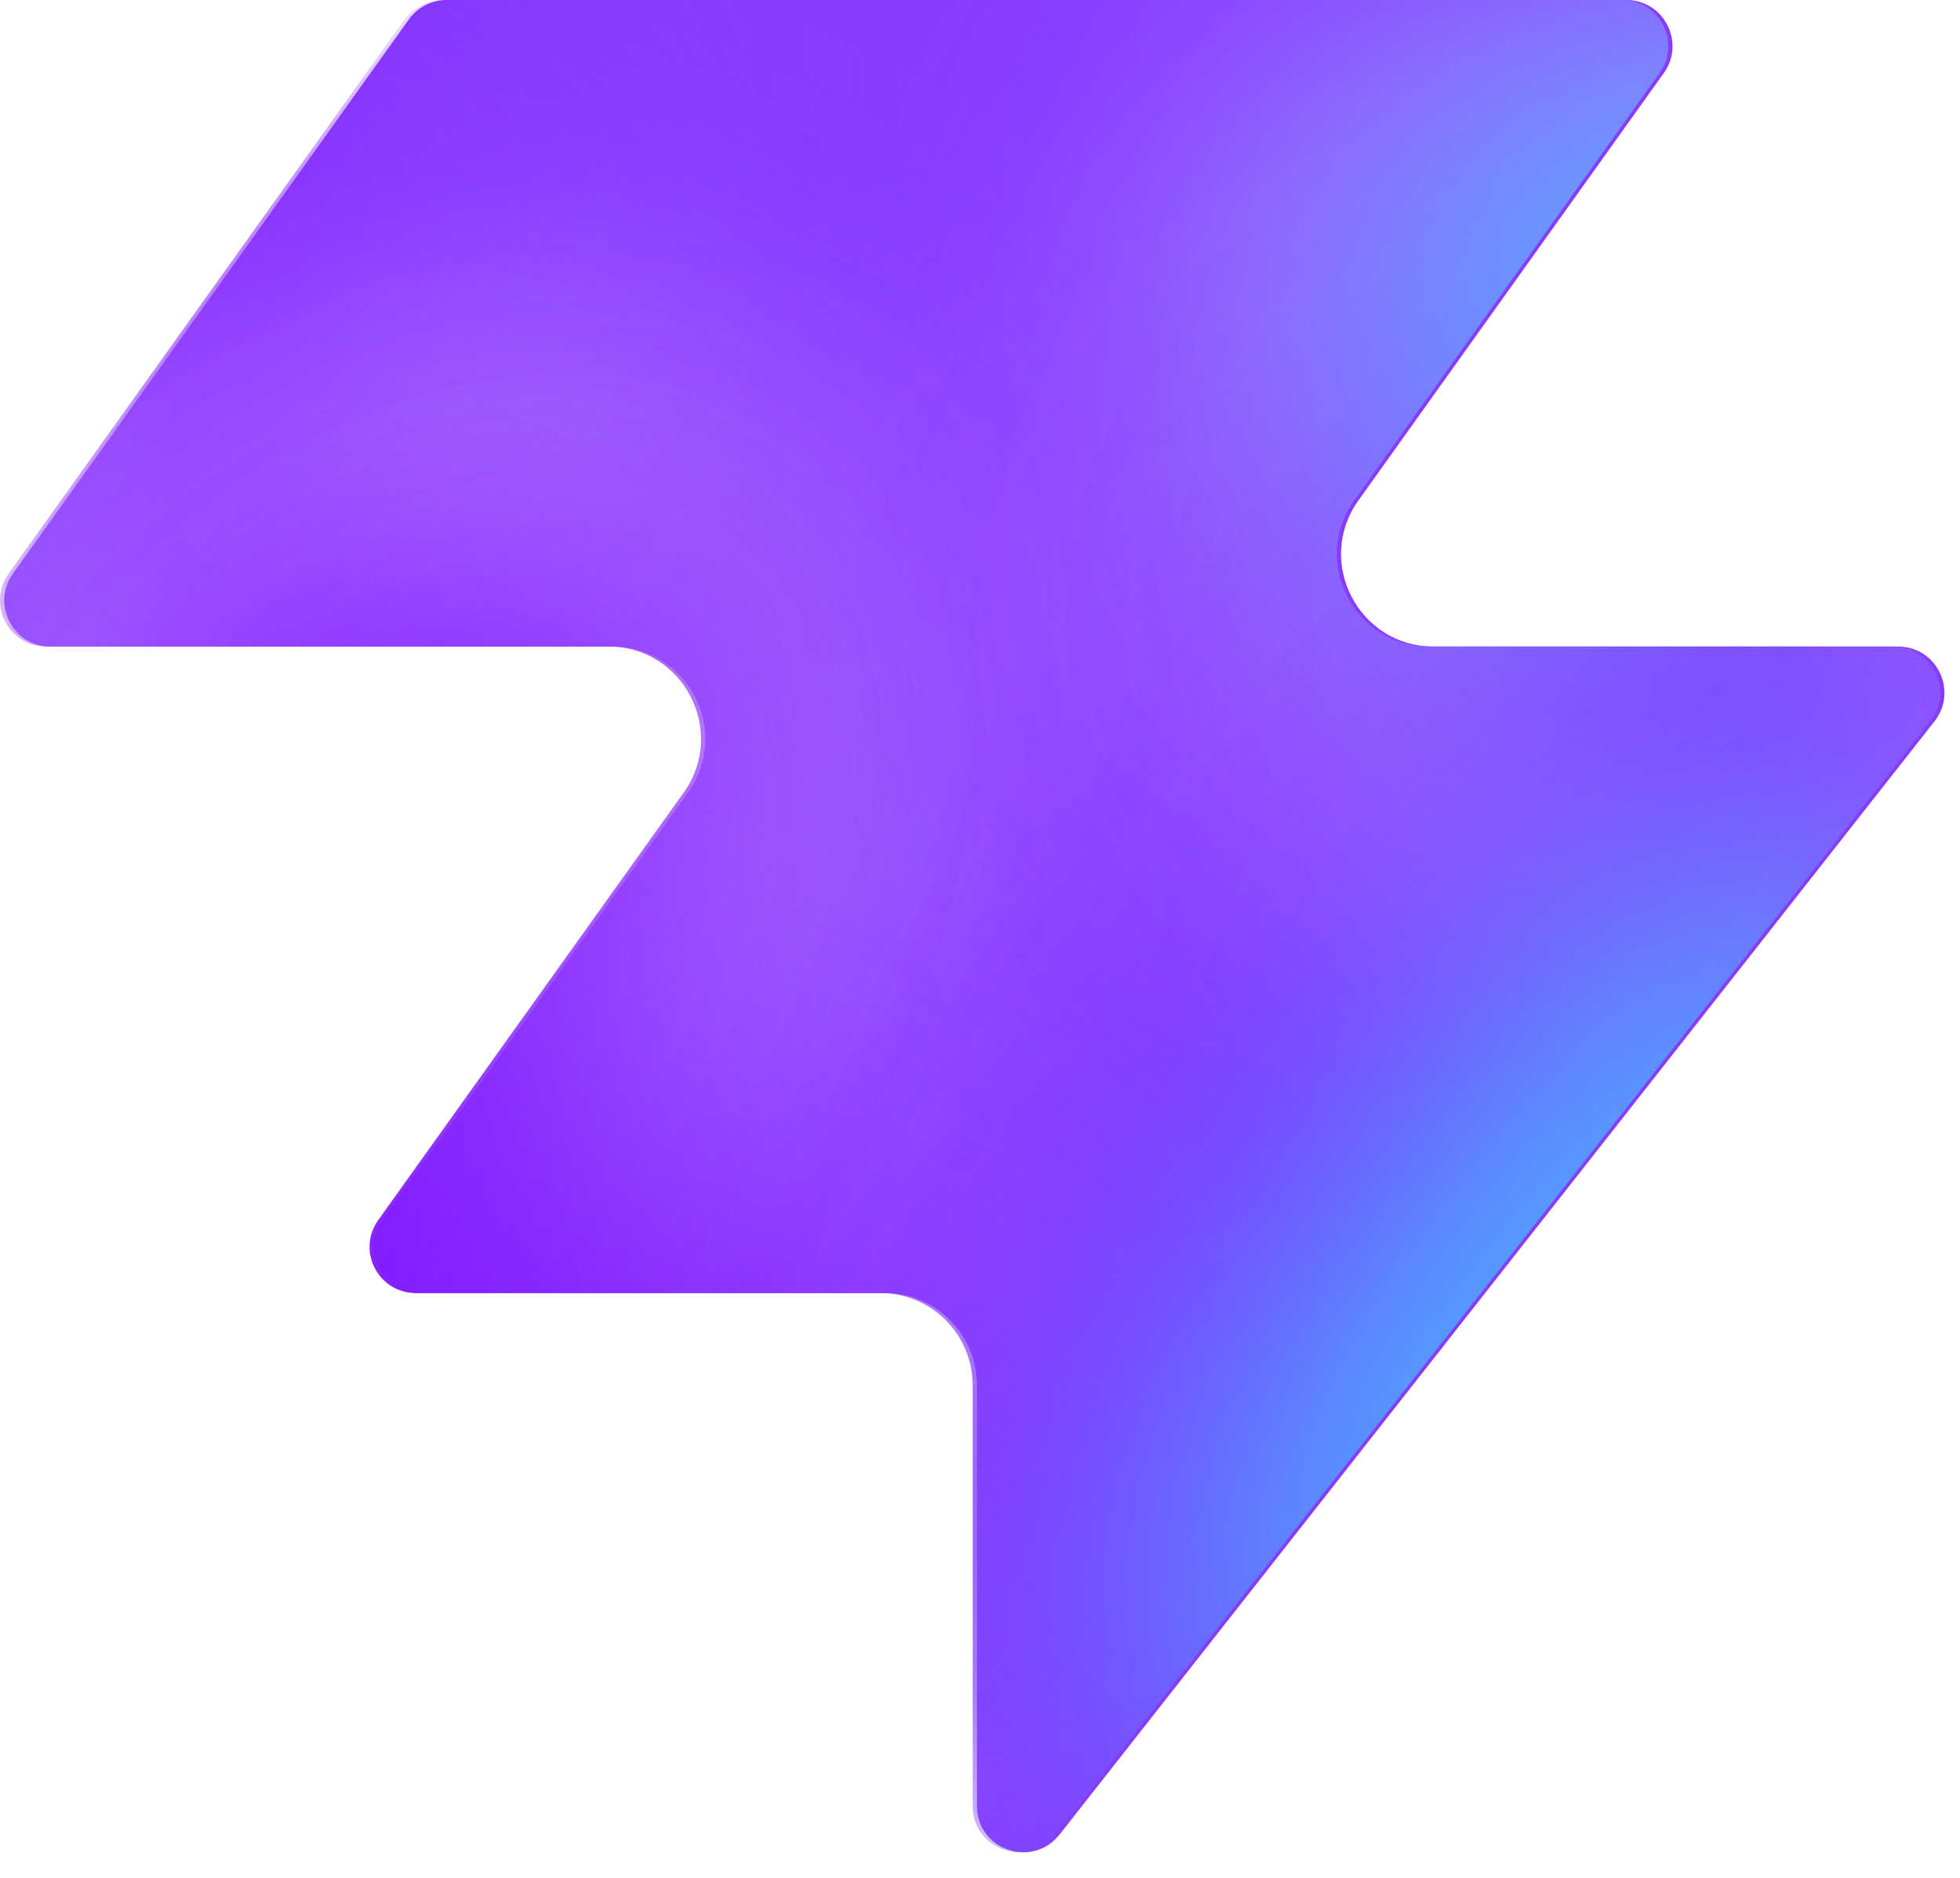
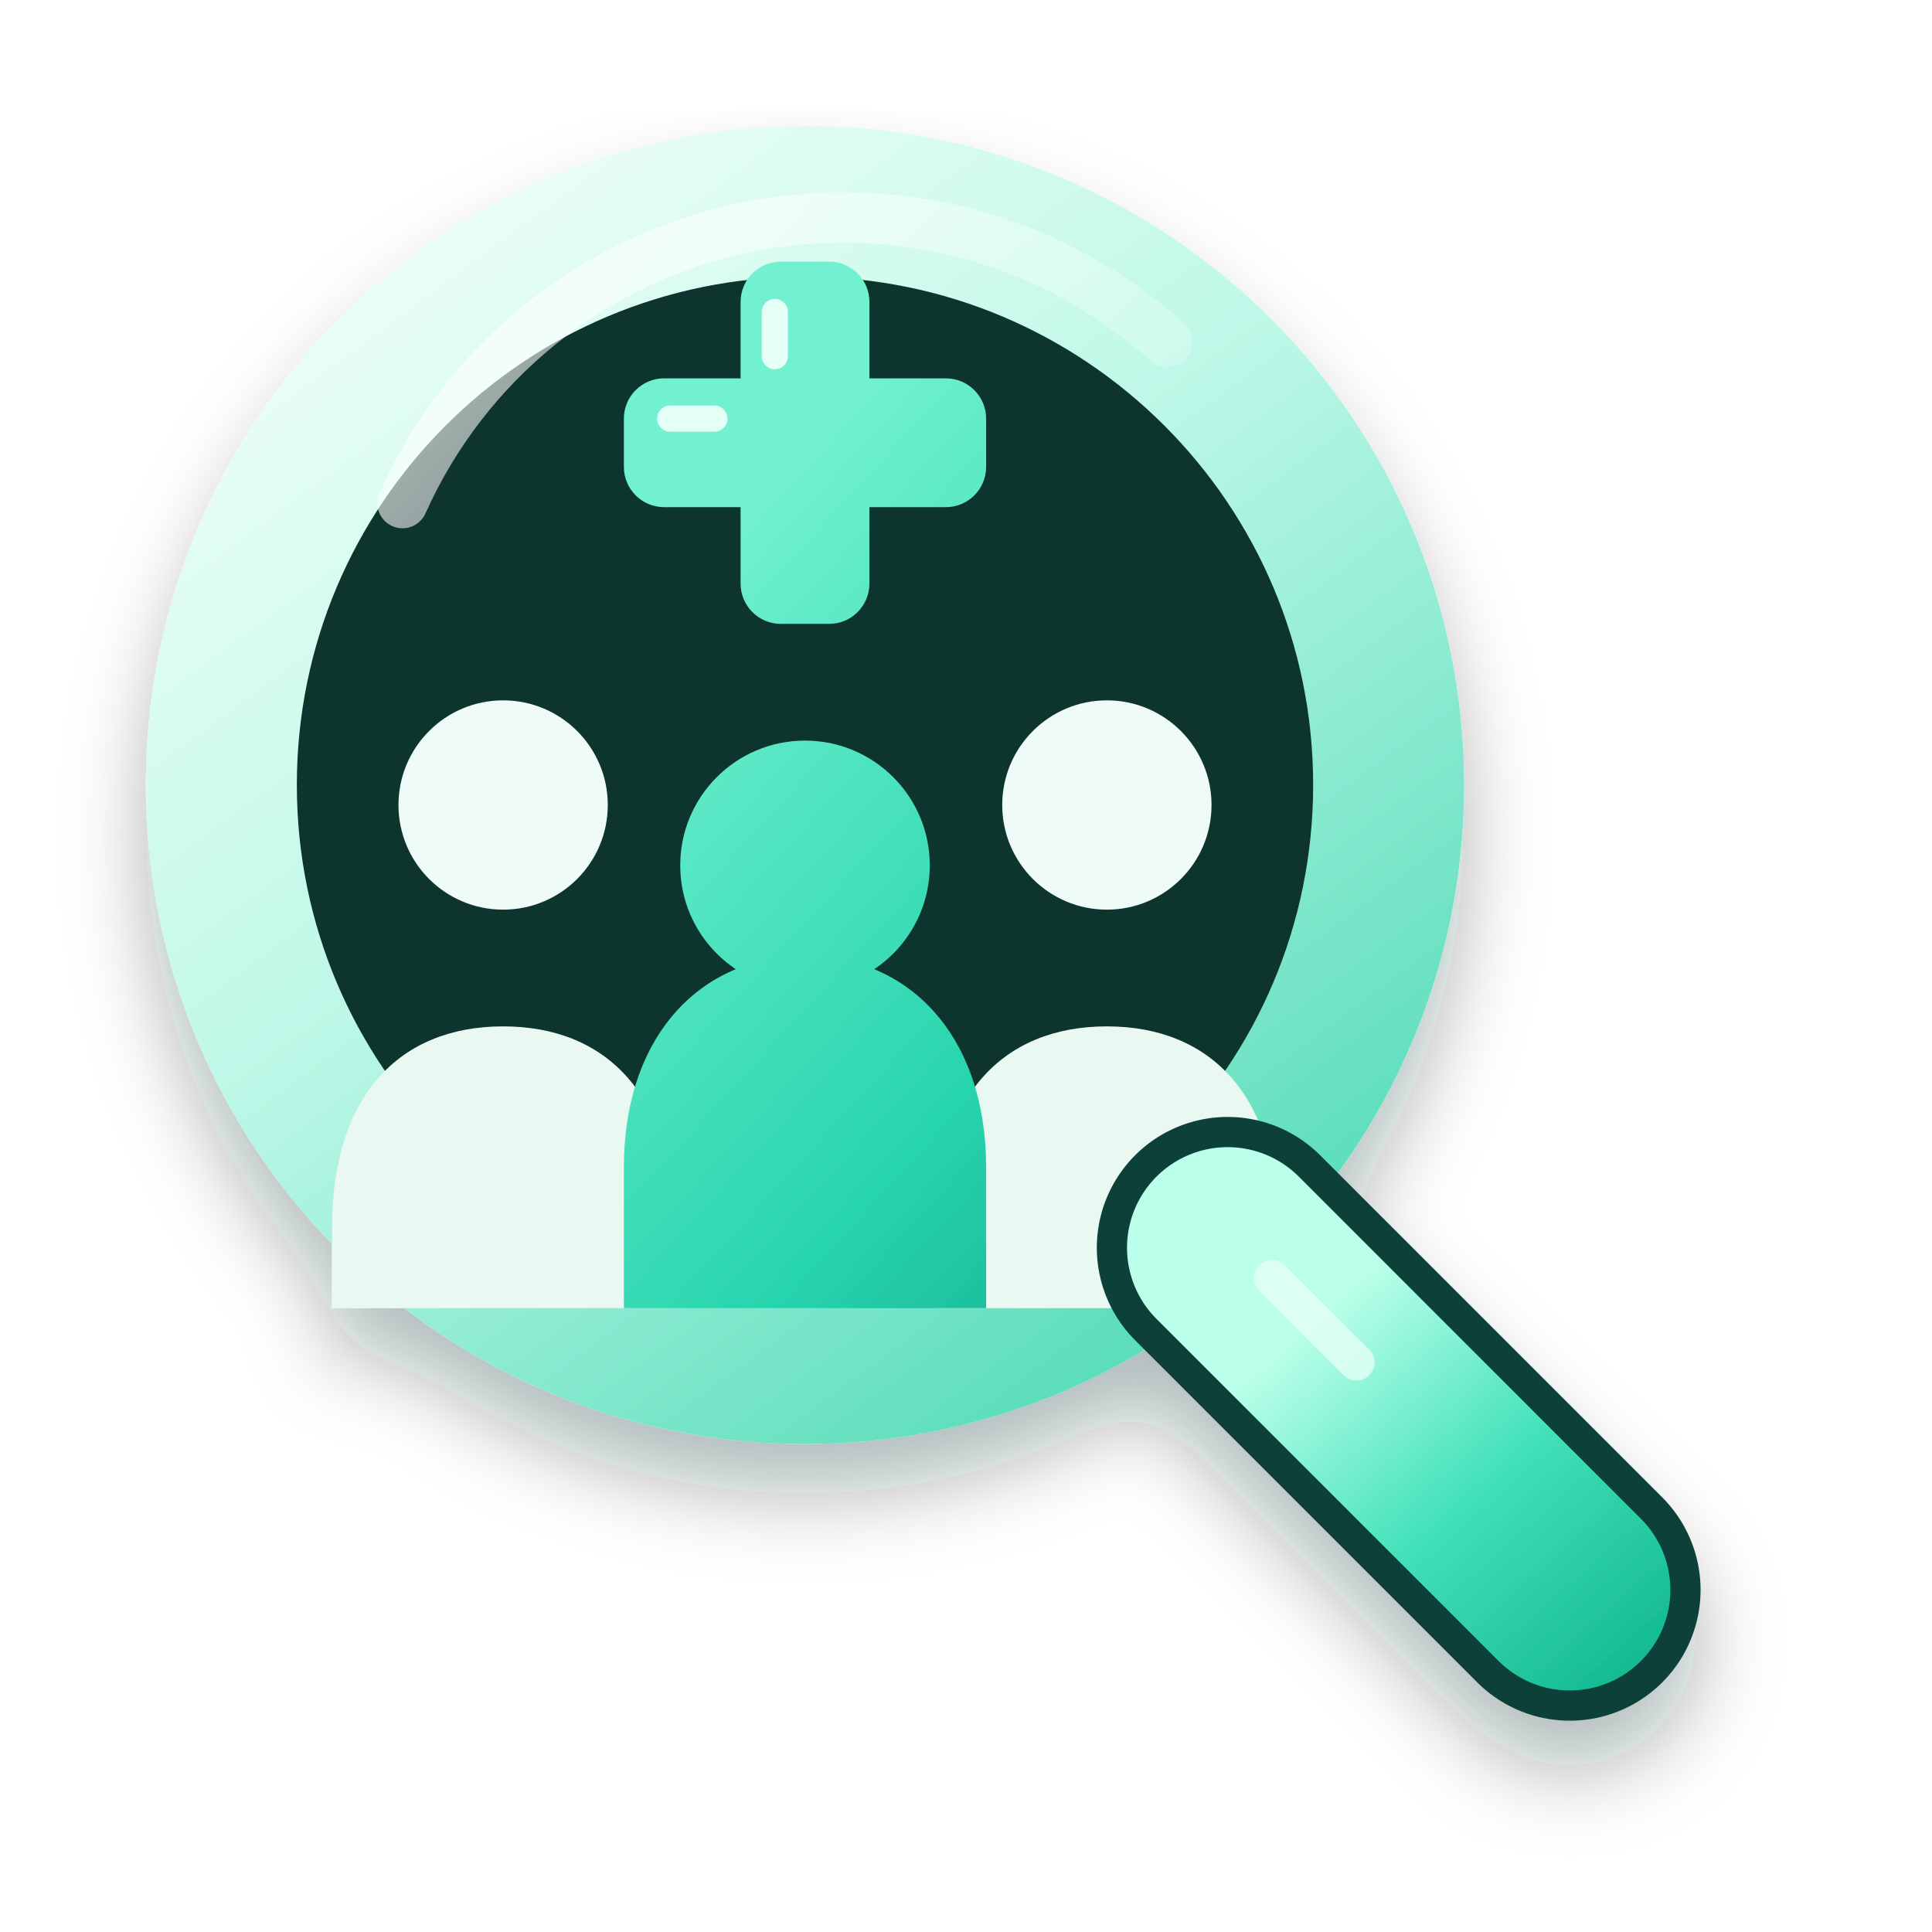
- <svg xmlns="http://www.w3.org/2000/svg" width="48" height="46" fill="none" viewBox="0 0 48 46">
-   <path fill="#863bff" d="M25.946 44.938c-.664.845-2.021.375-2.021-.698V33.937a2.26 2.26 0 0 0-2.262-2.262H10.287c-.92 0-1.456-1.04-.92-1.788l7.48-10.471c1.07-1.497 0-3.578-1.842-3.578H1.237c-.92 0-1.456-1.04-.92-1.788L10.013.474c.214-.297.556-.474.92-.474h28.894c.92 0 1.456 1.04.92 1.788l-7.48 10.471c-1.07 1.498 0 3.579 1.842 3.579h11.377c.943 0 1.473 1.088.89 1.83L25.947 44.94z" style="fill:#863bff;fill:color(display-p3 .525 .23 1);fill-opacity:1" />
-   <mask id="a" width="48" height="46" x="0" y="0" maskUnits="userSpaceOnUse" style="mask-type:alpha">
-     <path fill="#000" d="M25.842 44.938c-.664.844-2.021.375-2.021-.698V33.937a2.26 2.26 0 0 0-2.262-2.262H10.183c-.92 0-1.456-1.04-.92-1.788l7.48-10.471c1.07-1.498 0-3.579-1.842-3.579H1.133c-.92 0-1.456-1.04-.92-1.787L9.91.473c.214-.297.556-.474.92-.474h28.894c.92 0 1.456 1.04.92 1.788l-7.48 10.471c-1.07 1.498 0 3.578 1.842 3.578h11.377c.943 0 1.473 1.088.89 1.832L25.843 44.94z" style="fill:#000;fill-opacity:1" />
-   </mask>
-   <g mask="url(#a)">
-     <g filter="url(#b)">
-       <ellipse cx="5.508" cy="14.704" fill="#ede6ff" rx="5.508" ry="14.704" style="fill:#ede6ff;fill:color(display-p3 .927 .903 1);fill-opacity:1" transform="matrix(.00324 1 1 -.00324 -4.47 31.516)" />
-     </g>
-     <g filter="url(#c)">
-       <ellipse cx="10.399" cy="29.851" fill="#ede6ff" rx="10.399" ry="29.851" style="fill:#ede6ff;fill:color(display-p3 .927 .903 1);fill-opacity:1" transform="matrix(.00324 1 1 -.00324 -39.328 7.883)" />
-     </g>
-     <g filter="url(#d)">
-       <ellipse cx="5.508" cy="30.487" fill="#7e14ff" rx="5.508" ry="30.487" style="fill:#7e14ff;fill:color(display-p3 .492 .077 1);fill-opacity:1" transform="rotate(89.814 -25.913 -14.639)scale(1 -1)" />
-     </g>
-     <g filter="url(#e)">
-       <ellipse cx="5.508" cy="30.599" fill="#7e14ff" rx="5.508" ry="30.599" style="fill:#7e14ff;fill:color(display-p3 .492 .077 1);fill-opacity:1" transform="rotate(89.814 -32.644 -3.334)scale(1 -1)" />
-     </g>
-     <g filter="url(#f)">
-       <ellipse cx="5.508" cy="30.599" fill="#7e14ff" rx="5.508" ry="30.599" style="fill:#7e14ff;fill:color(display-p3 .492 .077 1);fill-opacity:1" transform="matrix(.00324 1 1 -.00324 -34.34 30.47)" />
-     </g>
-     <g filter="url(#g)">
-       <ellipse cx="14.072" cy="22.078" fill="#ede6ff" rx="14.072" ry="22.078" style="fill:#ede6ff;fill:color(display-p3 .927 .903 1);fill-opacity:1" transform="rotate(93.35 24.506 48.493)scale(-1 1)" />
-     </g>
-     <g filter="url(#h)">
-       <ellipse cx="3.47" cy="21.501" fill="#7e14ff" rx="3.47" ry="21.501" style="fill:#7e14ff;fill:color(display-p3 .492 .077 1);fill-opacity:1" transform="rotate(89.009 28.708 47.59)scale(-1 1)" />
-     </g>
-     <g filter="url(#i)">
-       <ellipse cx="3.47" cy="21.501" fill="#7e14ff" rx="3.47" ry="21.501" style="fill:#7e14ff;fill:color(display-p3 .492 .077 1);fill-opacity:1" transform="rotate(89.009 28.708 47.59)scale(-1 1)" />
-     </g>
-     <g filter="url(#j)">
-       <ellipse cx=".387" cy="8.972" fill="#7e14ff" rx="4.407" ry="29.108" style="fill:#7e14ff;fill:color(display-p3 .492 .077 1);fill-opacity:1" transform="rotate(39.51 .387 8.972)" />
-     </g>
-     <g filter="url(#k)">
-       <ellipse cx="47.523" cy="-6.092" fill="#7e14ff" rx="4.407" ry="29.108" style="fill:#7e14ff;fill:color(display-p3 .492 .077 1);fill-opacity:1" transform="rotate(37.892 47.523 -6.092)" />
-     </g>
-     <g filter="url(#l)">
-       <ellipse cx="41.412" cy="6.333" fill="#47bfff" rx="5.971" ry="9.665" style="fill:#47bfff;fill:color(display-p3 .28 .748 1);fill-opacity:1" transform="rotate(37.892 41.412 6.333)" />
-     </g>
-     <g filter="url(#m)">
-       <ellipse cx="-1.879" cy="38.332" fill="#7e14ff" rx="4.407" ry="29.108" style="fill:#7e14ff;fill:color(display-p3 .492 .077 1);fill-opacity:1" transform="rotate(37.892 -1.88 38.332)" />
-     </g>
-     <g filter="url(#n)">
-       <ellipse cx="-1.879" cy="38.332" fill="#7e14ff" rx="4.407" ry="29.108" style="fill:#7e14ff;fill:color(display-p3 .492 .077 1);fill-opacity:1" transform="rotate(37.892 -1.88 38.332)" />
-     </g>
-     <g filter="url(#o)">
-       <ellipse cx="35.651" cy="29.907" fill="#7e14ff" rx="4.407" ry="29.108" style="fill:#7e14ff;fill:color(display-p3 .492 .077 1);fill-opacity:1" transform="rotate(37.892 35.651 29.907)" />
-     </g>
-     <g filter="url(#p)">
-       <ellipse cx="38.418" cy="32.4" fill="#47bfff" rx="5.971" ry="15.297" style="fill:#47bfff;fill:color(display-p3 .28 .748 1);fill-opacity:1" transform="rotate(37.892 38.418 32.4)" />
-     </g>
-   </g>
+ <svg xmlns="http://www.w3.org/2000/svg" viewBox="0 0 96 96" fill="none">
  <defs>
-     <filter id="b" width="60.045" height="41.654" x="-19.77" y="16.149" color-interpolation-filters="sRGB" filterUnits="userSpaceOnUse">
-       <feFlood flood-opacity="0" result="BackgroundImageFix" />
-       <feBlend in="SourceGraphic" in2="BackgroundImageFix" result="shape" />
-       <feGaussianBlur result="effect1_foregroundBlur_2002_17158" stdDeviation="7.659" />
-     </filter>
-     <filter id="c" width="90.34" height="51.437" x="-54.613" y="-7.533" color-interpolation-filters="sRGB" filterUnits="userSpaceOnUse">
-       <feFlood flood-opacity="0" result="BackgroundImageFix" />
-       <feBlend in="SourceGraphic" in2="BackgroundImageFix" result="shape" />
-       <feGaussianBlur result="effect1_foregroundBlur_2002_17158" stdDeviation="7.659" />
-     </filter>
-     <filter id="d" width="79.355" height="29.4" x="-49.64" y="2.03" color-interpolation-filters="sRGB" filterUnits="userSpaceOnUse">
-       <feFlood flood-opacity="0" result="BackgroundImageFix" />
-       <feBlend in="SourceGraphic" in2="BackgroundImageFix" result="shape" />
-       <feGaussianBlur result="effect1_foregroundBlur_2002_17158" stdDeviation="4.596" />
-     </filter>
-     <filter id="e" width="79.579" height="29.4" x="-45.045" y="20.029" color-interpolation-filters="sRGB" filterUnits="userSpaceOnUse">
-       <feFlood flood-opacity="0" result="BackgroundImageFix" />
-       <feBlend in="SourceGraphic" in2="BackgroundImageFix" result="shape" />
-       <feGaussianBlur result="effect1_foregroundBlur_2002_17158" stdDeviation="4.596" />
-     </filter>
-     <filter id="f" width="79.579" height="29.4" x="-43.513" y="21.178" color-interpolation-filters="sRGB" filterUnits="userSpaceOnUse">
-       <feFlood flood-opacity="0" result="BackgroundImageFix" />
-       <feBlend in="SourceGraphic" in2="BackgroundImageFix" result="shape" />
-       <feGaussianBlur result="effect1_foregroundBlur_2002_17158" stdDeviation="4.596" />
-     </filter>
-     <filter id="g" width="74.749" height="58.852" x="15.756" y="-17.901" color-interpolation-filters="sRGB" filterUnits="userSpaceOnUse">
-       <feFlood flood-opacity="0" result="BackgroundImageFix" />
-       <feBlend in="SourceGraphic" in2="BackgroundImageFix" result="shape" />
-       <feGaussianBlur result="effect1_foregroundBlur_2002_17158" stdDeviation="7.659" />
-     </filter>
-     <filter id="h" width="61.377" height="25.362" x="23.548" y="2.284" color-interpolation-filters="sRGB" filterUnits="userSpaceOnUse">
-       <feFlood flood-opacity="0" result="BackgroundImageFix" />
-       <feBlend in="SourceGraphic" in2="BackgroundImageFix" result="shape" />
-       <feGaussianBlur result="effect1_foregroundBlur_2002_17158" stdDeviation="4.596" />
-     </filter>
-     <filter id="i" width="61.377" height="25.362" x="23.548" y="2.284" color-interpolation-filters="sRGB" filterUnits="userSpaceOnUse">
-       <feFlood flood-opacity="0" result="BackgroundImageFix" />
-       <feBlend in="SourceGraphic" in2="BackgroundImageFix" result="shape" />
-       <feGaussianBlur result="effect1_foregroundBlur_2002_17158" stdDeviation="4.596" />
-     </filter>
-     <filter id="j" width="56.045" height="63.649" x="-27.636" y="-22.853" color-interpolation-filters="sRGB" filterUnits="userSpaceOnUse">
-       <feFlood flood-opacity="0" result="BackgroundImageFix" />
-       <feBlend in="SourceGraphic" in2="BackgroundImageFix" result="shape" />
-       <feGaussianBlur result="effect1_foregroundBlur_2002_17158" stdDeviation="4.596" />
-     </filter>
-     <filter id="k" width="54.814" height="64.646" x="20.116" y="-38.415" color-interpolation-filters="sRGB" filterUnits="userSpaceOnUse">
-       <feFlood flood-opacity="0" result="BackgroundImageFix" />
-       <feBlend in="SourceGraphic" in2="BackgroundImageFix" result="shape" />
-       <feGaussianBlur result="effect1_foregroundBlur_2002_17158" stdDeviation="4.596" />
-     </filter>
-     <filter id="l" width="33.541" height="35.313" x="24.641" y="-11.323" color-interpolation-filters="sRGB" filterUnits="userSpaceOnUse">
-       <feFlood flood-opacity="0" result="BackgroundImageFix" />
-       <feBlend in="SourceGraphic" in2="BackgroundImageFix" result="shape" />
-       <feGaussianBlur result="effect1_foregroundBlur_2002_17158" stdDeviation="4.596" />
-     </filter>
-     <filter id="m" width="54.814" height="64.646" x="-29.286" y="6.009" color-interpolation-filters="sRGB" filterUnits="userSpaceOnUse">
-       <feFlood flood-opacity="0" result="BackgroundImageFix" />
-       <feBlend in="SourceGraphic" in2="BackgroundImageFix" result="shape" />
-       <feGaussianBlur result="effect1_foregroundBlur_2002_17158" stdDeviation="4.596" />
-     </filter>
-     <filter id="n" width="54.814" height="64.646" x="-29.286" y="6.009" color-interpolation-filters="sRGB" filterUnits="userSpaceOnUse">
-       <feFlood flood-opacity="0" result="BackgroundImageFix" />
-       <feBlend in="SourceGraphic" in2="BackgroundImageFix" result="shape" />
-       <feGaussianBlur result="effect1_foregroundBlur_2002_17158" stdDeviation="4.596" />
-     </filter>
-     <filter id="o" width="54.814" height="64.646" x="8.244" y="-2.416" color-interpolation-filters="sRGB" filterUnits="userSpaceOnUse">
-       <feFlood flood-opacity="0" result="BackgroundImageFix" />
-       <feBlend in="SourceGraphic" in2="BackgroundImageFix" result="shape" />
-       <feGaussianBlur result="effect1_foregroundBlur_2002_17158" stdDeviation="4.596" />
-     </filter>
-     <filter id="p" width="39.409" height="43.623" x="18.713" y="10.588" color-interpolation-filters="sRGB" filterUnits="userSpaceOnUse">
-       <feFlood flood-opacity="0" result="BackgroundImageFix" />
-       <feBlend in="SourceGraphic" in2="BackgroundImageFix" result="shape" />
-       <feGaussianBlur result="effect1_foregroundBlur_2002_17158" stdDeviation="4.596" />
+     <linearGradient id="ring" x1="17" y1="8" x2="63" y2="70" gradientUnits="userSpaceOnUse">
+       <stop stop-color="#F3FFF9" />
+       <stop offset=".44" stop-color="#BDF8E7" />
+       <stop offset="1" stop-color="#4BD9B4" />
+     </linearGradient>
+     <linearGradient id="mint" x1="25" y1="38" x2="62" y2="72" gradientUnits="userSpaceOnUse">
+       <stop stop-color="#72F1D0" />
+       <stop offset=".55" stop-color="#28D5AE" />
+       <stop offset="1" stop-color="#0B9C80" />
+     </linearGradient>
+     <linearGradient id="glass" x1="65" y1="66" x2="81" y2="84" gradientUnits="userSpaceOnUse">
+       <stop stop-color="#B9FFE9" />
+       <stop offset=".48" stop-color="#42E1BA" />
+       <stop offset="1" stop-color="#12B890" />
+     </linearGradient>
+     <linearGradient id="shine" x1="20" y1="10" x2="58" y2="43" gradientUnits="userSpaceOnUse">
+       <stop stop-color="#fff" stop-opacity=".72" />
+       <stop offset="1" stop-color="#fff" stop-opacity="0" />
+     </linearGradient>
+     <filter id="depth" x="3" y="3" width="91" height="92" color-interpolation-filters="sRGB" filterUnits="userSpaceOnUse">
+       <feDropShadow dx="0" dy="2.5" stdDeviation="2" flood-color="#041C17" flood-opacity=".3" />
    </filter>
  </defs>
+   <g filter="url(#depth)">
+     <circle cx="40" cy="39" r="29" fill="#10342E" stroke="url(#ring)" stroke-width="7.5" />
+     <path d="M20 25a24 24 0 0 1 38-8" stroke="url(#shine)" stroke-width="2.5" stroke-linecap="round" />
+     <circle cx="25" cy="40" r="5.2" fill="#EFFBF6" />
+     <circle cx="55" cy="40" r="5.2" fill="#EFFBF6" />
+     <circle cx="40" cy="43" r="6.2" fill="url(#mint)" />
+     <path d="M16.5 61c0-6.5 3.3-10 8.5-10s8.5 3.5 8.5 10v4h-17v-4Z" fill="#EAF8F2" />
+     <path d="M46.5 61c0-6.5 3.3-10 8.5-10s8.5 3.5 8.5 10v4h-17v-4Z" fill="#EAF8F2" />
+     <path d="M31 65v-7c0-6.5 3.8-10.5 9-10.5s9 4 9 10.5v7H31Z" fill="url(#mint)" />
+     <rect x="36.8" y="13" width="6.4" height="18" rx="2" fill="url(#mint)" />
+     <rect x="31" y="18.8" width="18" height="6.4" rx="2" fill="url(#mint)" />
+     <path d="M38.5 15.5v2.2M33.3 20.8h2.2" stroke="#E4FFF5" stroke-width="1.3" stroke-linecap="round" />
+     <path d="m61 62 17 17" stroke="#073F37" stroke-width="13" stroke-linecap="round" />
+     <path d="m61 62 17 17" stroke="url(#glass)" stroke-width="10" stroke-linecap="round" />
+     <path d="m63.2 63.5 4.2 4.2" stroke="#E2FFF4" stroke-opacity=".82" stroke-width="1.8" stroke-linecap="round" />
+   </g>
</svg>
